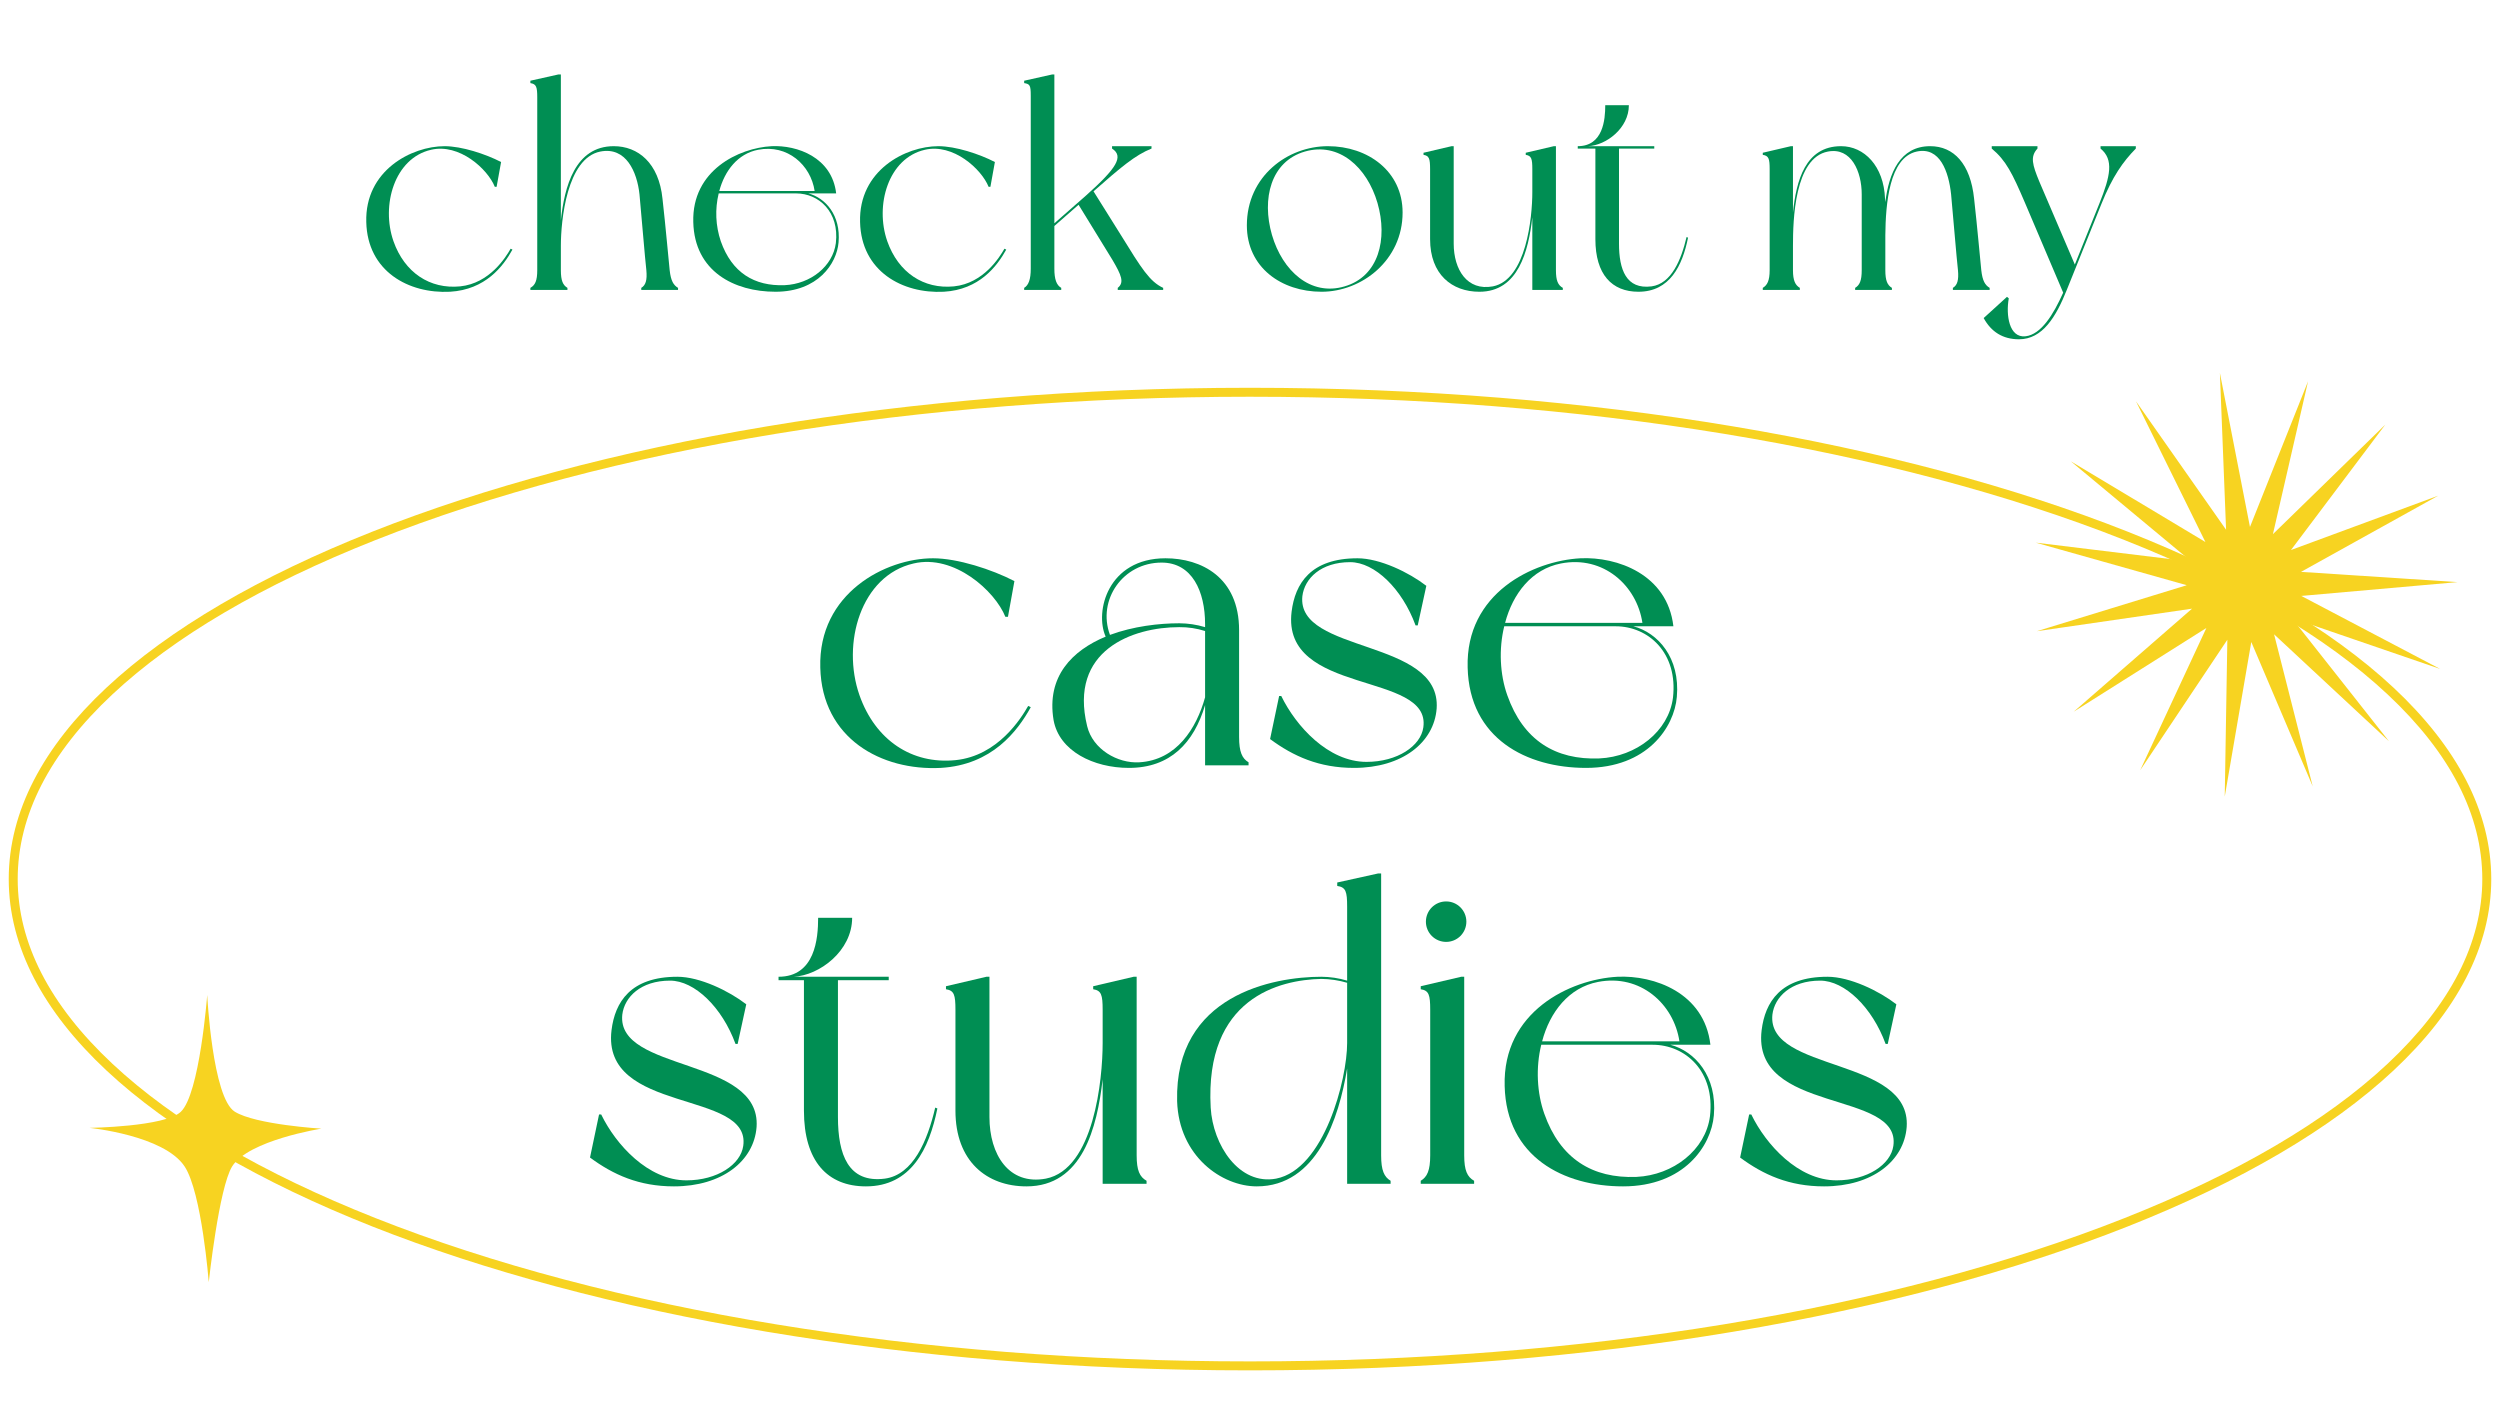
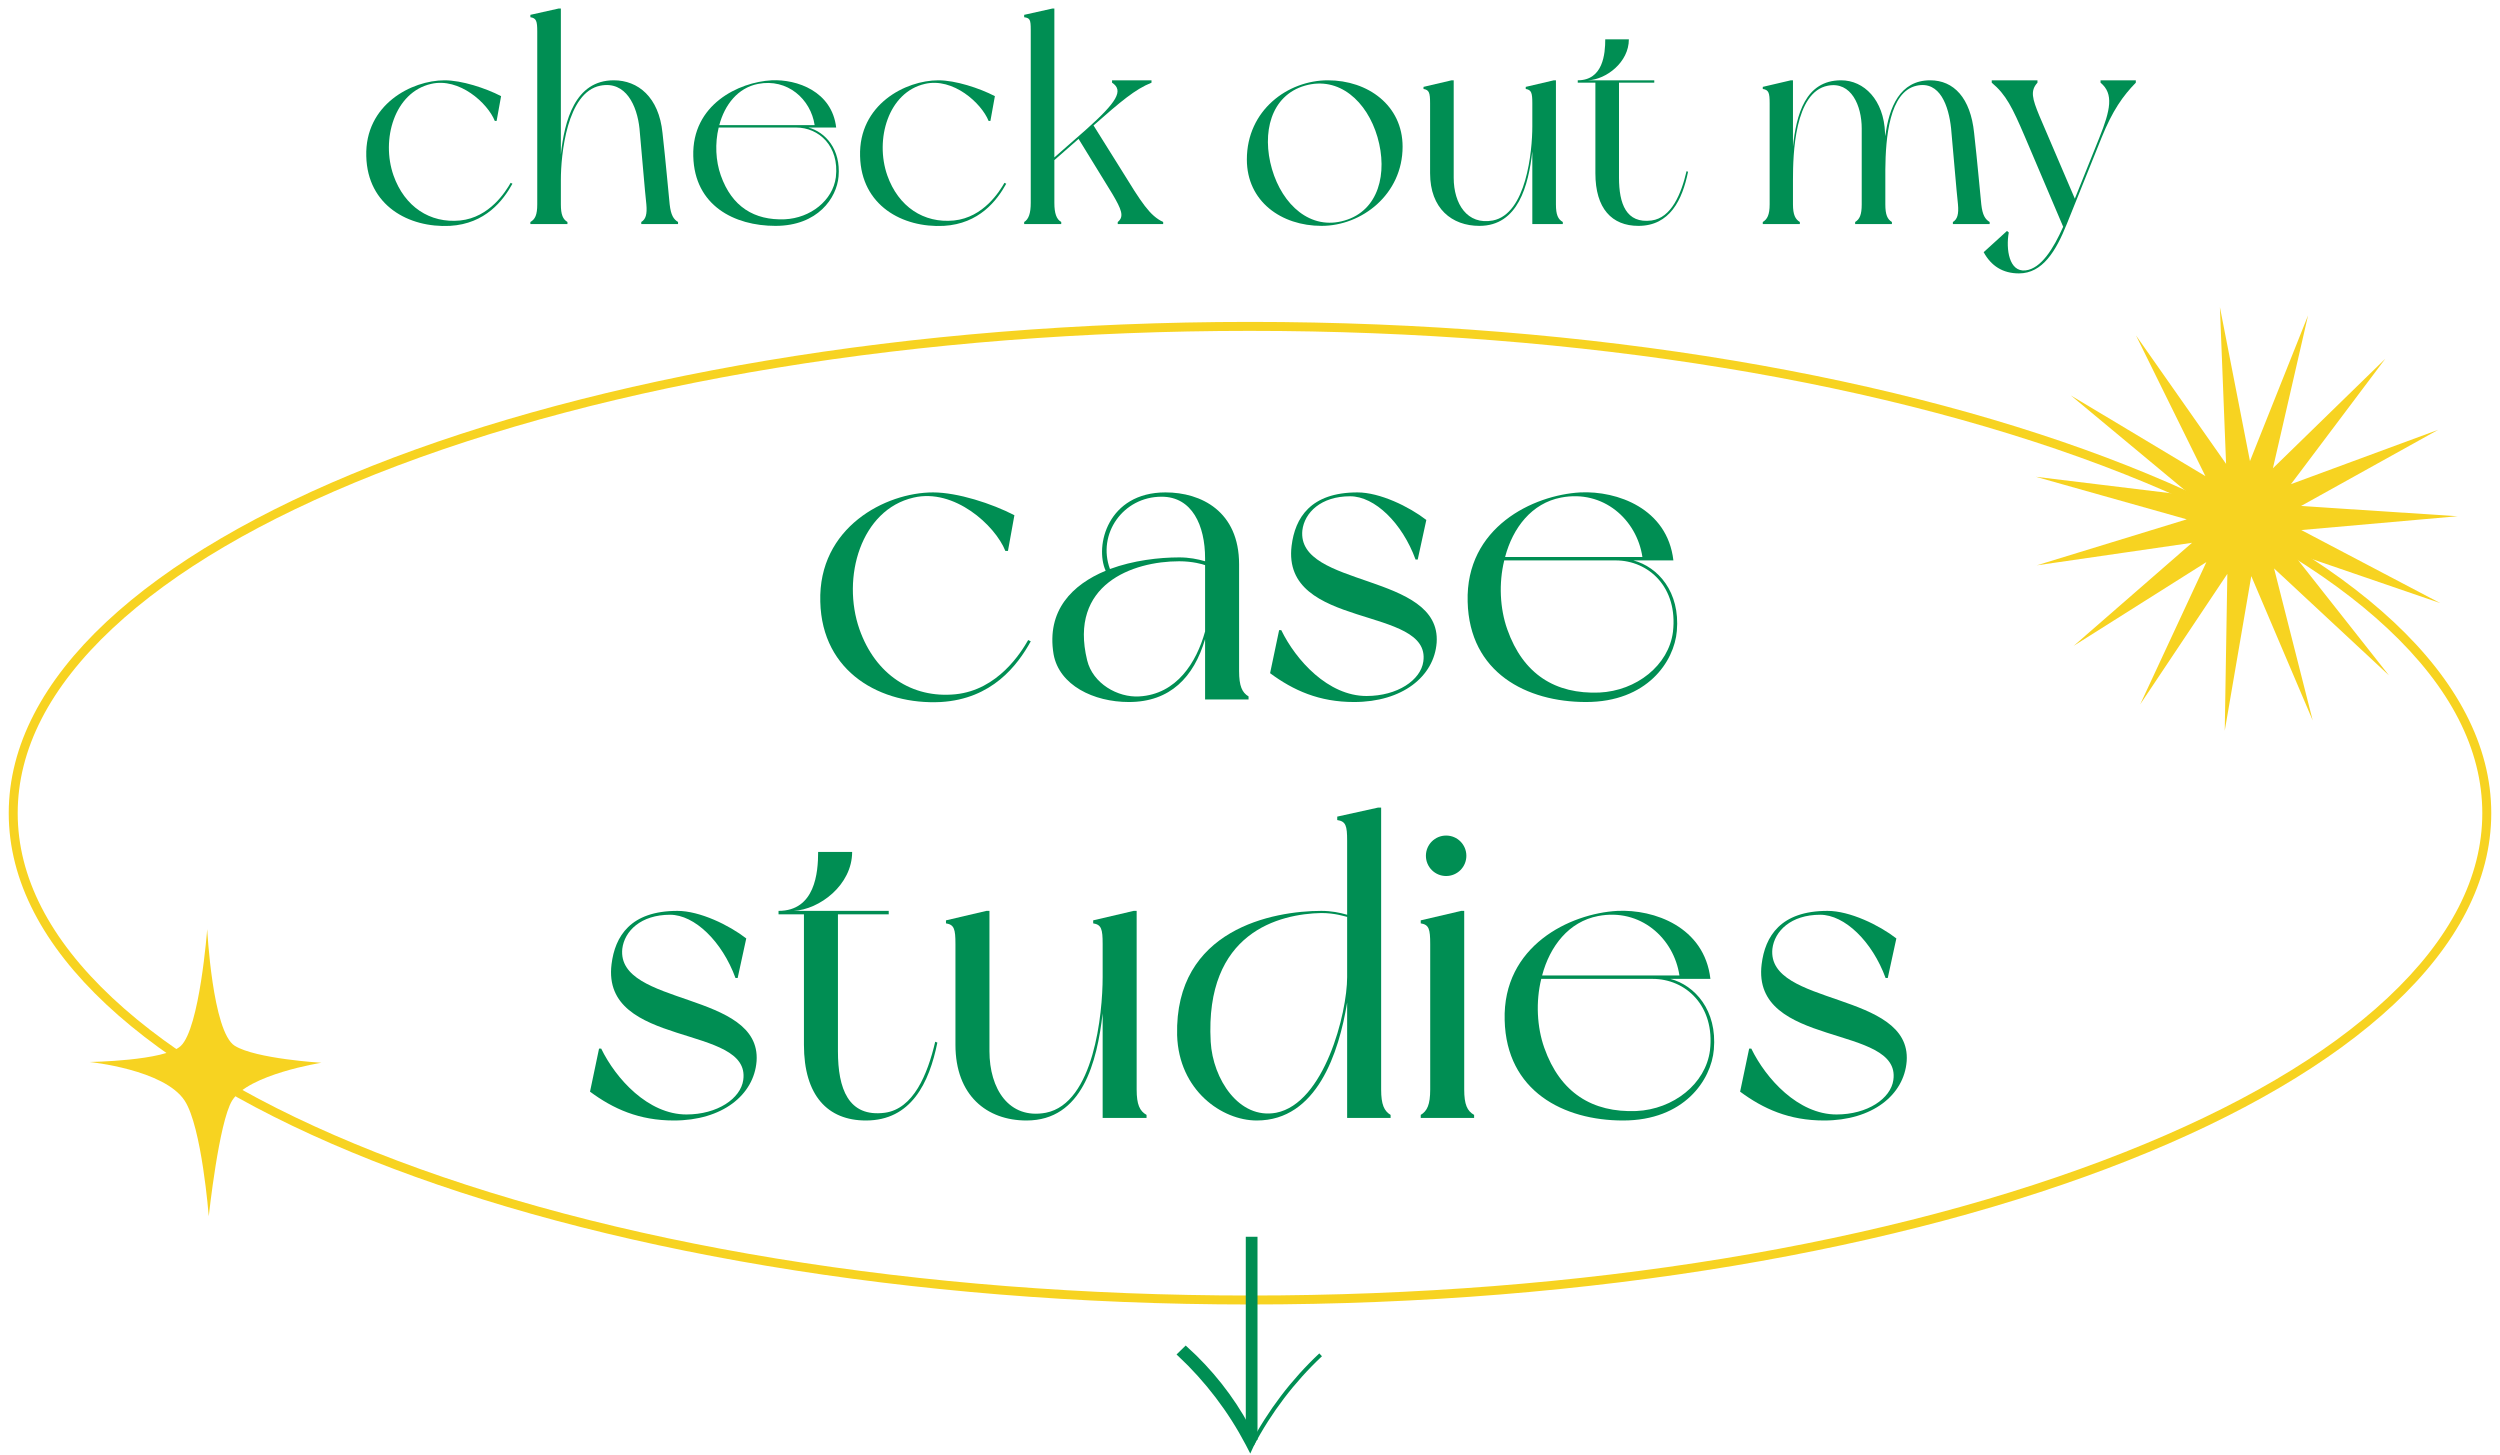
- <svg xmlns="http://www.w3.org/2000/svg" width="1920" height="1080" viewBox="0 0 1920 1080">
-   <path d="M960,304.703c253.787,0,492.278,39.076,671.544,110.029,86.741,34.332,154.747,74.221,202.127,118.559,48.26,45.162,72.732,92.883,72.732,141.838s-24.471,96.676-72.733,141.838c-47.382,44.337-115.386,84.226-202.127,118.558C1452.279,1006.479,1213.786,1045.555,960,1045.555s-492.279-39.076-671.544-110.029c-86.742-34.332-154.747-74.221-202.127-118.558-48.26-45.162-72.732-92.883-72.732-141.838S38.068,578.452,86.33,533.29c47.382-44.337,115.386-84.226,202.127-118.559C467.721,343.778,706.213,304.702,960,304.702m0-6.887c-526.488,0-953.291,168.928-953.291,377.312S433.511,1052.44,960,1052.44s953.291-168.928,953.291-377.312S1486.488,297.816,960,297.816Z" fill="#f7d321" />
-   <path d="M68.757,866.205s57.686-.825,70.025-12.269c14.587-13.529,20.349-89.776,20.349-89.776s3.993,78.934,21.172,89.612c16.046,9.975,66.508,13.031,66.508,13.031s-56.057,8.853-68.529,29.027c-10.174,16.459-17.955,88.878-17.955,88.878s-5.347-68.854-18.554-88.878C125.978,871.881,68.757,866.205,68.757,866.205Z" fill="#f7d321" />
-   <polygon points="1834.679 569.235 1746.487 487.141 1776.165 603.916 1728.988 493.046 1708.603 611.8 1710.601 491.326 1643.677 591.523 1694.501 482.276 1592.61 546.592 1683.476 467.46 1564.236 484.774 1679.431 449.442 1563.458 416.756 1683.061 431.336 1590.411 354.303 1693.749 416.269 1640.436 308.214 1709.632 406.852 1704.88 286.456 1727.977 404.713 1772.604 292.791 1745.602 410.221 1831.896 326.128 1759.467 422.419 1872.505 380.695 1767.175 439.202 1887.407 447.062 1767.387 457.67 1874.025 513.752 1760.069 474.627 1834.679 569.235" fill="#f7d321" />
-   <g style="isolation:isolate">
-     <g style="isolation:isolate">
-       <path d="M353.385,219.933c22.727-2.295,35.124-22.498,38.797-28.926l1.377.689c-7.116,12.856-20.661,30.762-47.98,32.369-31.681,1.607-63.36-15.611-64.279-53.489-1.147-39.716,34.895-58.31,60.148-58.31,13.085,0,31.45,5.969,43.388,12.167l-3.443,19.054h-1.377c-5.51-13.774-27.318-33.517-48.898-28.466-28.236,6.428-38.567,42.7-28.926,70.248C310.685,209.373,330.199,222.229,353.385,219.933Z" fill="#008e53" />
+ <svg xmlns="http://www.w3.org/2000/svg" width="1920" height="1116.973" viewBox="0 0 1920 1116.973">
+   <g id="a" />
+   <g id="b" />
+   <g id="c" />
+   <g id="d" />
+   <g id="e" />
+   <g id="f" />
+   <g id="g" />
+   <g id="h" />
+   <g id="i" />
+   <g id="j" />
+   <g id="k">
+     <path d="M960,254.108c253.787,0,492.278,39.076,671.544,110.029,86.741,34.332,154.747,74.221,202.127,118.559,48.26,45.162,72.732,92.883,72.732,141.838s-24.471,96.676-72.733,141.838c-47.382,44.337-115.386,84.226-202.127,118.558-179.264,70.953-417.757,110.029-671.543,110.029s-492.278-39.076-671.544-110.029c-86.742-34.332-154.747-74.221-202.127-118.558-48.26-45.162-72.732-92.883-72.732-141.838s24.472-96.677,72.733-141.839c47.382-44.337,115.386-84.226,202.127-118.559,179.264-70.953,417.757-110.029,671.543-110.029m0-6.887C433.512,247.22,6.709,416.149,6.709,624.533s426.801,377.312,953.291,377.312,953.291-168.928,953.291-377.312S1486.488,247.221,960,247.221l0-.001Z" fill="#f7d321" />
+     <path d="M68.757,815.61s57.686-.825,70.025-12.269c14.587-13.529,20.349-89.776,20.349-89.776,0,0,3.993,78.934,21.172,89.612,16.046,9.975,66.508,13.031,66.508,13.031,0,0-56.057,8.852-68.529,29.027-10.174,16.459-17.955,88.878-17.955,88.878,0,0-5.347-68.854-18.553-88.878-15.796-23.95-73.017-29.626-73.017-29.626Z" fill="#f7d321" />
+     <polygon points="1834.679 518.64 1746.487 436.547 1776.165 553.321 1728.988 442.452 1708.603 561.206 1710.601 440.732 1643.677 540.929 1694.501 431.682 1592.61 495.998 1683.476 416.865 1564.236 434.179 1679.431 398.847 1563.458 366.161 1683.061 380.741 1590.411 303.709 1693.749 365.675 1640.436 257.62 1709.631 356.257 1704.88 235.861 1727.977 354.119 1772.604 242.197 1745.601 359.627 1831.896 275.534 1759.467 371.824 1872.505 330.1 1767.175 388.608 1887.407 396.468 1767.387 407.076 1874.025 463.158 1760.069 424.032 1834.679 518.64" fill="#f7d321" />
+     <g isolation="isolate">
+       <path d="M353.385,169.338c22.727-2.295,35.124-22.498,38.797-28.926l1.377,.689c-7.116,12.856-20.661,30.762-47.98,32.369-31.681,1.607-63.36-15.611-64.279-53.489-1.147-39.716,34.895-58.31,60.148-58.31,13.085,0,31.45,5.969,43.388,12.167l-3.443,19.054h-1.377c-5.51-13.774-27.318-33.517-48.898-28.466-28.236,6.428-38.567,42.7-28.926,70.248,8.494,24.105,28.008,36.96,51.194,34.665Z" fill="#008e53" />
    </g>
-     <g style="isolation:isolate">
-       <path d="M520.736,221.081v1.607H492.499v-1.607c3.443-2.066,4.592-5.969,3.902-13.544-.918-7.576-4.132-46.373-5.279-58.311-1.837-17.218-10.331-36.731-30.074-32.828-25.711,5.05-30.303,53.03-30.303,72.314v18.825c0,8.035,1.607,11.478,5.051,13.544v1.607H407.329v-1.607c3.673-2.066,5.28-5.51,5.28-13.544V74.846c0-8.035-.689-10.331-5.28-11.019V61.99l21.579-4.821h1.837v112.03c2.755-25.712,10.79-56.933,40.634-56.933,18.595,0,34.665,12.856,37.42,40.404,2.525,22.268,4.591,46.373,5.51,54.867C515.226,215.8,517.293,219.014,520.736,221.081Z" fill="#008e53" />
+     <g isolation="isolate">
+       <path d="M520.736,170.486v1.607h-28.237v-1.607c3.443-2.066,4.592-5.969,3.902-13.544-.918-7.576-4.132-46.373-5.279-58.31-1.837-17.218-10.331-36.731-30.074-32.828-25.711,5.05-30.303,53.03-30.303,72.314v18.825c0,8.035,1.607,11.478,5.051,13.544v1.607h-28.467v-1.607c3.673-2.066,5.28-5.51,5.28-13.544V24.251c0-8.035-.689-10.331-5.28-11.019v-1.836l21.579-4.821h1.837V118.604c2.755-25.712,10.79-56.933,40.634-56.933,18.595,0,34.665,12.856,37.42,40.404,2.525,22.268,4.591,46.373,5.51,54.867,.918,8.264,2.984,11.478,6.428,13.544Z" fill="#008e53" />
    </g>
-     <path d="M644.009,186.186c-1.377,16.299-15.84,37.879-48.438,37.879-31.681,0-62.213-15.611-63.132-53.489-1.147-39.716,34.895-56.933,60.147-58.31,19.513-.918,46.372,8.494,49.587,36.272H620.823C633.909,151.981,645.846,165.296,644.009,186.186Zm-32.599-37.649h-59.458a66.297,66.297,0,0,0,1.607,36.731c8.494,24.105,25.712,34.665,49.128,33.746,19.743-.918,36.961-14.462,39.256-32.369C644.698,162.77,628.858,148.537,611.411,148.537Zm-58.999-1.837h73.232c-2.984-19.972-20.891-36.042-43.389-31.68C566.645,118.005,556.544,131.09,552.412,146.7Z" fill="#008e53" />
-     <path d="M732.621,219.933c22.727-2.295,35.124-22.498,38.797-28.926l1.377.689c-7.116,12.856-20.661,30.762-47.98,32.369-31.681,1.607-63.36-15.611-64.279-53.489-1.147-39.716,34.895-58.31,60.148-58.31,13.085,0,31.45,5.969,43.388,12.167l-3.443,19.054h-1.377c-5.51-13.774-27.319-33.517-48.898-28.466-28.236,6.428-38.567,42.7-28.926,70.248C689.92,209.373,709.434,222.229,732.621,219.933Z" fill="#008e53" />
-     <path d="M893.313,221.081v1.607H858.42v-1.607c5.279-4.132,2.755-9.872-4.133-21.58l-25.941-42.241-18.595,16.3v32.828c0,8.035,1.607,12.626,5.28,14.692v1.607H786.564v-1.607c3.443-2.066,5.051-6.658,5.051-14.692V73.468c0-8.035-.688-8.953-5.051-9.642V61.99l21.579-4.821h1.607V171.494l24.334-21.35c23.645-21.121,29.155-30.074,19.973-36.042v-1.836H884.36v1.836c-12.626,5.051-23.645,14.463-44.536,32.828l21.12,33.747C876.785,206.388,882.983,216.26,893.313,221.081Z" fill="#008e53" />
-     <path d="M1077.194,163.23c0,36.731-31.451,60.836-62.213,60.836-30.992,0-57.393-18.825-57.393-50.964,0-37.879,31.451-60.835,62.213-60.835S1077.194,131.549,1077.194,163.23Zm-19.284-7.346c-8.034-27.548-29.614-47.062-55.785-39.486s-33.287,36.272-25.252,64.049c8.034,27.548,29.614,47.291,55.785,39.486C1058.829,212.357,1065.945,183.661,1057.91,155.884Z" fill="#008e53" />
-     <g style="isolation:isolate">
-       <path d="M1200.238,222.688h-23.416V166.903c-2.984,25.941-10.79,57.163-40.634,57.163-21.12,0-37.879-13.315-37.879-40.404V129.942c0-8.035-.689-10.331-5.051-11.02v-1.607l21.579-5.05h1.607v74.839c0,19.972,10.331,36.502,30.073,32.828,25.712-5.05,30.304-53.03,30.304-72.314V129.942c0-8.035-.69-10.331-5.051-11.02v-1.607l21.579-5.05h1.607v95.271c0,8.035,1.607,11.478,5.28,13.544Z" fill="#008e53" />
+     <path d="M644.009,135.592c-1.377,16.299-15.84,37.879-48.438,37.879-31.681,0-62.213-15.611-63.132-53.489-1.147-39.716,34.895-56.933,60.148-58.31,19.513-.918,46.372,8.494,49.587,36.272h-21.351c13.086,3.443,25.023,16.758,23.186,37.649Zm-32.599-37.649h-59.458c-2.984,12.167-2.296,25.711,1.606,36.731,8.494,24.105,25.712,34.665,49.128,33.746,19.743-.918,36.961-14.462,39.256-32.369,2.755-23.875-13.085-38.108-30.532-38.108Zm-58.999-1.837h73.232c-2.984-19.972-20.891-36.042-43.389-31.68-15.61,2.984-25.712,16.07-29.844,31.68Z" fill="#008e53" />
+     <path d="M732.621,169.338c22.727-2.295,35.124-22.498,38.797-28.926l1.377,.689c-7.116,12.856-20.661,30.762-47.98,32.369-31.681,1.607-63.36-15.611-64.279-53.489-1.147-39.716,34.895-58.31,60.148-58.31,13.085,0,31.45,5.969,43.388,12.167l-3.443,19.054h-1.377c-5.51-13.774-27.319-33.517-48.898-28.466-28.236,6.428-38.567,42.7-28.926,70.248,8.494,24.105,28.008,36.96,51.194,34.665Z" fill="#008e53" />
+     <path d="M893.313,170.486v1.607h-34.894v-1.607c5.279-4.132,2.755-9.872-4.133-21.58l-25.941-42.241-18.595,16.3v32.828c0,8.035,1.607,12.626,5.28,14.692v1.607h-28.467v-1.607c3.443-2.066,5.051-6.658,5.051-14.692V22.873c0-8.035-.689-8.953-5.051-9.642v-1.836l21.579-4.821h1.607V120.899l24.334-21.35c23.645-21.121,29.155-30.074,19.973-36.042v-1.836h30.303v1.836c-12.626,5.051-23.645,14.463-44.536,32.828l21.12,33.747c15.841,25.712,22.039,35.584,32.369,40.404Z" fill="#008e53" />
+     <path d="M1077.194,112.635c0,36.731-31.451,60.835-62.213,60.835-30.992,0-57.393-18.825-57.393-50.964,0-37.879,31.451-60.835,62.213-60.835s57.393,19.284,57.393,50.964Zm-19.284-7.346c-8.034-27.548-29.614-47.062-55.785-39.486s-33.287,36.272-25.252,64.049c8.034,27.548,29.614,47.291,55.785,39.486,26.171-7.576,33.287-36.272,25.252-64.049Z" fill="#008e53" />
+     <g isolation="isolate">
+       <path d="M1200.238,172.093h-23.416v-55.785c-2.984,25.941-10.79,57.163-40.634,57.163-21.12,0-37.879-13.315-37.879-40.404v-53.719c0-8.035-.689-10.331-5.051-11.02v-1.607l21.579-5.05h1.607v74.839c0,19.972,10.331,36.502,30.073,32.828,25.712-5.05,30.304-53.03,30.304-72.314v-17.677c0-8.035-.69-10.331-5.051-11.02v-1.607l21.579-5.05h1.607v95.271c0,8.035,1.606,11.478,5.28,13.544v1.607Z" fill="#008e53" />
    </g>
-     <g style="isolation:isolate">
-       <path d="M1296.423,182.513c-4.361,21.579-14.004,41.552-38.108,41.552-20.432,0-33.058-13.315-33.058-40.404V114.102h-13.545v-1.836c19.514,0,21.121-20.432,21.121-31.451h18.136c0,17.677-17.447,30.762-31.222,31.451h50.734v1.836h-27.089v73.003c0,19.972,5.51,35.354,25.023,32.828,15.151-2.066,22.727-20.202,26.859-37.879Z" fill="#008e53" />
+     <g isolation="isolate">
+       <path d="M1296.423,131.919c-4.361,21.579-14.004,41.552-38.108,41.552-20.432,0-33.058-13.315-33.058-40.404V63.507h-13.545v-1.836c19.514,0,21.121-20.432,21.121-31.451h18.136c0,17.677-17.447,30.762-31.222,31.451h50.734v1.836h-27.089v73.003c0,19.972,5.51,35.353,25.023,32.828,15.151-2.066,22.727-20.202,26.859-37.879l1.147,.46Z" fill="#008e53" />
    </g>
-     <g style="isolation:isolate">
-       <path d="M1528.054,221.081v1.607H1499.818v-1.607c3.443-2.066,4.591-5.969,3.902-13.544-.918-7.576-4.132-46.373-5.28-58.311-1.836-17.218-8.494-36.731-26.4-32.828-21.12,4.591-23.875,40.174-24.104,64.279v26.86c0,8.035,1.607,11.478,5.051,13.544v1.607h-28.237v-1.607c3.443-2.066,5.051-5.51,5.051-13.544V149.226c0-17.447-8.035-36.272-25.941-32.828-25.712,4.821-26.859,52.801-26.859,72.314v18.825c0,8.035,1.837,11.478,5.28,13.544v1.607h-28.467v-1.607c3.443-2.066,5.28-5.51,5.28-13.544V129.942c0-8.035-.689-10.331-5.28-11.02v-1.607l21.579-5.05h1.607V163.23c2.525-24.334,9.412-50.964,36.961-50.964,17.677,0,32.828,15.151,33.746,40.404l.23,2.525c2.755-22.268,11.249-42.929,34.435-42.929,18.136,0,30.991,13.544,33.746,40.404,2.525,22.268,4.592,46.373,5.51,54.867C1522.545,215.8,1524.611,219.014,1528.054,221.081Z" fill="#008e53" />
+     <g isolation="isolate">
+       <path d="M1528.054,170.486v1.607h-28.236v-1.607c3.443-2.066,4.591-5.969,3.902-13.544-.918-7.576-4.132-46.373-5.28-58.31-1.836-17.218-8.494-36.731-26.4-32.828-21.12,4.591-23.875,40.174-24.105,64.279v26.86c0,8.035,1.607,11.478,5.051,13.544v1.607h-28.237v-1.607c3.443-2.066,5.051-5.51,5.051-13.544v-58.31c0-17.447-8.035-36.272-25.941-32.828-25.712,4.821-26.859,52.801-26.859,72.314v18.825c0,8.035,1.837,11.478,5.28,13.544v1.607h-28.467v-1.607c3.443-2.066,5.28-5.51,5.28-13.544V79.348c0-8.035-.689-10.331-5.28-11.02v-1.607l21.579-5.05h1.607v50.964c2.525-24.334,9.412-50.964,36.961-50.964,17.677,0,32.828,15.151,33.746,40.404l.23,2.525c2.755-22.268,11.249-42.929,34.435-42.929,18.136,0,30.991,13.544,33.746,40.404,2.525,22.268,4.592,46.373,5.51,54.867,.919,8.264,2.984,11.478,6.428,13.544Z" fill="#008e53" />
    </g>
-     <g style="isolation:isolate">
-       <path d="M1613.907,156.572s-18.365,45.684-26.63,66.116c-8.265,20.661-18.596,37.879-36.731,37.879-12.396,0-21.35-5.739-27.089-16.299l17.906-16.299,1.378,1.147c-2.296,12.856.23,30.533,12.855,29.155,11.938-1.377,21.35-16.529,28.926-33.517l-29.385-69.1c-9.642-22.498-14.463-32.369-25.482-41.552v-1.836h35.124v1.836c-5.739,6.198-3.902,12.397,1.378,25.253l27.318,63.82,18.824-46.832c8.494-21.121,11.249-33.746.919-42.241v-1.836h27.089v1.836C1630.435,124.203,1622.401,135.452,1613.907,156.572Z" fill="#008e53" />
+     <g isolation="isolate">
+       <path d="M1613.907,105.977s-18.365,45.684-26.63,66.116c-8.265,20.661-18.596,37.879-36.731,37.879-12.396,0-21.35-5.739-27.089-16.299l17.906-16.299,1.378,1.147c-2.296,12.856,.23,30.533,12.855,29.155,11.938-1.377,21.35-16.529,28.926-33.517l-29.385-69.1c-9.642-22.498-14.463-32.369-25.482-41.552v-1.836h35.124v1.836c-5.739,6.198-3.902,12.397,1.378,25.252l27.318,63.82,18.824-46.832c8.494-21.121,11.249-33.747,.919-42.241v-1.836h27.089v1.836c-9.872,10.101-17.906,21.35-26.4,42.47Z" fill="#008e53" />
    </g>
+     <g isolation="isolate">
+       <path d="M733.779,533.202c32.727-3.306,50.577-32.395,55.866-41.651l1.983,.992c-10.248,18.512-29.751,44.296-69.088,46.61-45.619,2.314-91.236-22.479-92.559-77.022-1.653-57.188,50.246-83.964,86.607-83.964,18.843,0,45.288,8.595,62.477,17.52l-4.958,27.437h-1.984c-7.934-19.834-39.337-48.263-70.41-40.99-40.66,9.256-55.535,61.485-41.651,101.153,12.231,34.709,40.329,53.221,73.716,49.916Z" fill="#008e53" />
+     </g>
+     <g isolation="isolate">
+       <path d="M958.894,537.168h-33.387v-46.279c-8.596,29.09-26.776,48.263-58.511,48.263-27.106,0-53.552-12.892-57.849-36.693-5.62-33.718,14.545-53.552,39.998-64.13-8.595-19.173,1.652-60.163,45.949-60.163,27.436,0,56.526,14.545,56.526,55.205v81.981c0,11.57,2.313,16.528,7.272,19.503v2.314Zm-33.387-52.23v-50.907c-1.653-.661-9.587-2.975-19.834-2.975-36.032,0-84.956,17.851-70.742,76.03,4.298,17.851,23.471,28.759,39.999,27.768,28.759-1.653,43.966-26.115,50.577-49.916Zm-73.056-47.932c17.851-6.611,37.685-8.925,53.222-8.925,7.603,0,14.214,1.322,19.834,2.975v-2.314c0-25.123-9.918-47.271-33.388-47.271-29.751,0-49.585,28.759-39.668,55.535Z" fill="#008e53" />
+       <path d="M1095.419,399.322l-6.611,30.412h-1.652c-10.248-28.098-31.404-48.593-50.246-48.593-22.479,0-35.04,12.562-36.693,26.115-4.627,44.296,106.773,32.395,103.137,86.278-1.982,26.115-26.445,45.618-63.469,45.618-26.775,0-46.609-8.925-64.46-22.148l6.942-33.057h1.652c11.239,23.14,36.031,50.577,65.452,50.577,23.801,0,41.651-12.231,43.635-26.445,6.28-43.304-109.087-24.131-101.153-88.922,2.644-21.487,14.545-40.99,50.576-40.99,17.189,0,39.668,10.909,52.891,21.156Z" fill="#008e53" />
+     </g>
+     <g isolation="isolate">
+       <path d="M1287.812,484.608c-1.982,23.47-22.809,54.544-69.749,54.544-45.618,0-89.583-22.479-90.905-77.022-1.653-57.188,50.246-81.981,86.607-83.964,28.099-1.322,66.775,12.231,71.402,52.23h-30.742c18.842,4.958,36.031,24.131,33.387,54.213Zm-46.94-54.213h-85.617c-4.297,17.52-3.306,37.023,2.314,52.891,12.23,34.709,37.023,49.916,70.74,48.593,28.43-1.322,53.222-20.826,56.527-46.61,3.967-34.379-18.842-54.874-43.965-54.874Zm-84.956-2.644h105.45c-4.297-28.759-30.081-51.899-62.477-45.618-22.479,4.297-37.023,23.14-42.974,45.618Z" fill="#008e53" />
+     </g>
+     <g isolation="isolate">
+       <path d="M573.125,720.712l-6.611,30.412h-1.653c-10.247-28.098-31.403-48.593-50.246-48.593-22.479,0-35.04,12.562-36.692,26.114-4.629,44.297,106.772,32.397,103.137,86.278-1.984,26.114-26.445,45.618-63.469,45.618-26.776,0-46.61-8.926-64.461-22.148l6.941-33.057h1.653c11.239,23.141,36.032,50.577,65.452,50.577,23.801,0,41.651-12.231,43.635-26.445,6.281-43.304-109.087-24.132-101.153-88.923,2.644-21.486,14.545-40.99,50.577-40.99,17.189,0,39.668,10.909,52.891,21.156Z" fill="#008e53" />
+     </g>
+     <g isolation="isolate">
+       <path d="M719.898,800.71c-6.28,31.072-20.164,59.832-54.873,59.832-29.421,0-47.602-19.173-47.602-58.18v-100.162h-19.504v-2.644c28.098,0,30.412-29.42,30.412-45.288h26.115c0,25.454-25.123,44.296-44.957,45.288h73.055v2.644h-39.007v105.121c0,28.759,7.934,50.906,36.032,47.27,21.816-2.976,32.726-29.09,38.676-54.544l1.652,.662Z" fill="#008e53" />
+       <path d="M880.555,858.558h-33.718v-80.327c-4.297,37.353-15.537,82.311-58.51,82.311-30.412,0-54.544-19.173-54.544-58.18v-77.353c0-11.57-.991-14.876-7.272-15.867v-2.314l31.073-7.272h2.313v107.765c0,28.759,14.876,52.56,43.305,47.27,37.023-7.272,43.635-76.36,43.635-104.128v-25.454c0-11.57-.992-14.876-7.272-15.867v-2.314l31.073-7.272h2.314v137.185c0,11.57,2.313,16.528,7.603,19.504v2.313Z" fill="#008e53" />
+       <path d="M1067.988,858.558h-33.387v-88.592c-6.281,38.346-23.14,90.575-69.419,90.575-26.776,0-59.833-23.14-61.155-65.452-1.982-81.65,74.047-95.534,110.74-95.534,7.604,0,14.215,1.322,19.834,2.975v-56.857c0-11.57-.992-14.876-7.604-15.867v-2.644l31.404-6.942h2.314v216.521c0,11.57,2.313,16.528,7.271,19.504v2.313Zm-33.387-108.095v-46.28c-1.652-.331-9.256-2.975-19.834-2.975-32.065,.661-89.584,14.545-84.955,98.839,1.652,28.76,21.816,59.833,50.246,54.544,37.023-7.272,54.543-76.36,54.543-104.128Z" fill="#008e53" />
+       <path d="M1132.118,856.245v2.313h-40.99v-2.313c4.958-2.976,7.272-7.934,7.272-19.504v-111.731c0-11.57-.992-14.876-7.272-15.867v-2.314l31.073-7.272h2.314v137.185c0,11.57,2.313,16.528,7.603,19.504Zm-37.023-199.001c0-8.595,6.942-15.537,15.536-15.537s15.537,6.942,15.537,15.537-6.941,15.537-15.537,15.537-15.536-6.942-15.536-15.537Z" fill="#008e53" />
+     </g>
+     <g isolation="isolate">
+       <path d="M1316.24,805.999c-1.984,23.47-22.81,54.543-69.75,54.543-45.618,0-89.584-22.479-90.906-77.022-1.652-57.188,50.246-81.981,86.609-83.964,28.098-1.322,66.773,12.231,71.402,52.23h-30.743c18.843,4.958,36.032,24.131,33.388,54.213Zm-46.941-54.213h-85.616c-4.298,17.52-3.306,37.023,2.313,52.891,12.231,34.709,37.023,49.915,70.742,48.593,28.428-1.322,53.221-20.825,56.526-46.61,3.967-34.379-18.843-54.873-43.966-54.873Zm-84.955-2.644h105.451c-4.298-28.76-30.082-51.899-62.477-45.619-22.479,4.297-37.023,23.14-42.974,45.619Z" fill="#008e53" />
+     </g>
+     <g isolation="isolate">
+       <path d="M1456.404,720.712l-6.611,30.412h-1.652c-10.248-28.098-31.404-48.593-50.246-48.593-22.479,0-35.04,12.562-36.693,26.114-4.627,44.297,106.773,32.397,103.137,86.278-1.982,26.114-26.445,45.618-63.469,45.618-26.775,0-46.609-8.926-64.46-22.148l6.942-33.057h1.652c11.239,23.141,36.031,50.577,65.452,50.577,23.801,0,41.651-12.231,43.635-26.445,6.28-43.304-109.087-24.132-101.153-88.923,2.644-21.486,14.545-40.99,50.576-40.99,17.189,0,39.668,10.909,52.891,21.156Z" fill="#008e53" />
+     </g>
+     <line x1="961.264" y1="1105.805" x2="961.264" y2="949.832" fill="none" stroke="#008e53" stroke-miterlimit="10" stroke-width="9" />
+     <path d="M961.456,1109.914c13.619-25.91,31.459-49.369,52.787-69.416h0" fill="none" stroke="#008e53" stroke-miterlimit="10" stroke-width="3" />
+     <path d="M905.757,1040.206h0c21.148,19.809,38.825,43.022,52.299,68.675l2.079,4.023,3.19-6.937-5.093-10.267c-12.254-22.515-28.333-42.888-47.568-60.274h0l-4.906,4.779Z" fill="#008e53" stroke="#008e53" stroke-miterlimit="10" stroke-width="3" />
  </g>
-   <g style="isolation:isolate">
-     <g style="isolation:isolate">
-       <path d="M733.779,583.796c32.727-3.306,50.577-32.396,55.866-41.651l1.983.992c-10.248,18.512-29.751,44.296-69.088,46.61-45.619,2.314-91.236-22.479-92.559-77.022-1.653-57.188,50.246-83.964,86.608-83.964,18.843,0,45.288,8.595,62.477,17.52l-4.958,27.437h-1.984c-7.934-19.834-39.337-48.263-70.41-40.99-40.66,9.256-55.535,61.485-41.651,101.153C672.294,568.59,700.392,587.102,733.779,583.796Z" fill="#008e53" />
-     </g>
-     <g style="isolation:isolate">
-       <path d="M958.894,587.763H925.507V541.484c-8.596,29.09-26.776,48.263-58.511,48.263-27.107,0-53.552-12.892-57.849-36.693-5.62-33.718,14.545-53.552,39.998-64.13-8.595-19.173,1.652-60.163,45.949-60.163,27.436,0,56.526,14.545,56.526,55.205v81.981c0,11.57,2.313,16.528,7.272,19.503Zm-33.387-52.229V484.626a63.101,63.101,0,0,0-19.834-2.975c-36.032,0-84.956,17.851-70.742,76.03,4.298,17.851,23.471,28.759,39.999,27.768C903.689,583.796,918.896,559.334,925.507,535.534Zm-73.056-47.932c17.85-6.611,37.684-8.925,53.222-8.925a69.6,69.6,0,0,1,19.834,2.975v-2.314c0-25.123-9.918-47.271-33.388-47.271C862.369,432.066,842.535,460.825,852.452,487.601Z" fill="#008e53" />
-       <path d="M1095.42,449.917l-6.611,30.412h-1.652c-10.248-28.098-31.404-48.593-50.246-48.593-22.479,0-35.04,12.562-36.693,26.115-4.627,44.296,106.773,32.395,103.137,86.278-1.982,26.115-26.445,45.618-63.469,45.618-26.775,0-46.609-8.925-64.46-22.148l6.942-33.057h1.652c11.239,23.14,36.031,50.577,65.452,50.577,23.801,0,41.651-12.231,43.635-26.445,6.28-43.304-109.087-24.131-101.153-88.922,2.645-21.487,14.545-40.99,50.576-40.99C1059.718,428.76,1082.197,439.669,1095.42,449.917Z" fill="#008e53" />
-     </g>
-     <g style="isolation:isolate">
-       <path d="M1287.812,535.203c-1.982,23.47-22.809,54.543-69.749,54.543-45.618,0-89.583-22.479-90.905-77.022-1.653-57.188,50.246-81.98,86.607-83.964,28.099-1.322,66.775,12.231,71.402,52.23h-30.742C1273.267,485.949,1290.457,505.121,1287.812,535.203ZM1240.873,480.99h-85.617c-4.297,17.52-3.306,37.023,2.314,52.891,12.23,34.71,37.023,49.916,70.74,48.593,28.43-1.322,53.222-20.826,56.527-46.61C1288.804,501.485,1265.996,480.99,1240.873,480.99Zm-84.956-2.644h105.45c-4.297-28.759-30.081-51.899-62.477-45.618C1176.412,437.025,1161.867,455.867,1155.917,478.346Z" fill="#008e53" />
-     </g>
-     <g style="isolation:isolate">
-       <path d="M573.125,771.307l-6.611,30.412H564.86c-10.247-28.098-31.403-48.593-50.246-48.593-22.479,0-35.04,12.562-36.692,26.114-4.629,44.297,106.772,32.397,103.137,86.278-1.984,26.114-26.445,45.618-63.469,45.618-26.776,0-46.61-8.926-64.461-22.148l6.941-33.057h1.653c11.239,23.141,36.032,50.577,65.452,50.577,23.801,0,41.651-12.232,43.635-26.445,6.281-43.304-109.087-24.132-101.153-88.923,2.645-21.486,14.545-40.99,50.577-40.99C537.423,750.151,559.902,761.059,573.125,771.307Z" fill="#008e53" />
-     </g>
-     <g style="isolation:isolate">
-       <path d="M719.898,851.304c-6.28,31.072-20.164,59.832-54.873,59.832-29.421,0-47.602-19.173-47.602-58.18V752.795H597.92v-2.645c28.098,0,30.412-29.42,30.412-45.288h26.115c0,25.454-25.123,44.296-44.957,45.288h73.055v2.645H643.538V857.916c0,28.759,7.934,50.906,36.032,47.27,21.816-2.976,32.726-29.09,38.676-54.544Z" fill="#008e53" />
-       <path d="M880.555,909.153H846.837V828.826c-4.297,37.354-15.537,82.311-58.51,82.311-30.412,0-54.544-19.173-54.544-58.18V775.604c0-11.57-.991-14.876-7.272-15.867v-2.314l31.073-7.272h2.313V857.916c0,28.759,14.876,52.56,43.305,47.27,37.023-7.272,43.635-76.36,43.635-104.128V775.604c0-11.57-.992-14.876-7.272-15.867v-2.314l31.073-7.272h2.314V887.336c0,11.57,2.313,16.528,7.603,19.504Z" fill="#008e53" />
-       <path d="M1067.988,909.153h-33.387V820.561c-6.281,38.346-23.14,90.575-69.419,90.575-26.776,0-59.833-23.14-61.155-65.452-1.982-81.65,74.047-95.534,110.74-95.534a69.59,69.59,0,0,1,19.834,2.975V696.268c0-11.57-.992-14.876-7.604-15.867v-2.644l31.404-6.942h2.314v216.521c0,11.57,2.313,16.528,7.271,19.504Zm-33.387-108.095v-46.28a72.845,72.845,0,0,0-19.834-2.975c-32.065.661-89.584,14.545-84.955,98.839,1.652,28.76,21.816,59.833,50.246,54.544C1017.082,897.914,1034.601,828.826,1034.601,801.058Z" fill="#008e53" />
-       <path d="M1132.118,906.84v2.313h-40.99V906.84c4.958-2.976,7.272-7.934,7.272-19.504V775.604c0-11.57-.992-14.876-7.272-15.867v-2.314l31.073-7.272h2.314V887.336C1124.515,898.906,1126.829,903.864,1132.118,906.84Zm-37.023-199.001a15.537,15.537,0,1,1,15.536,15.537A15.519,15.519,0,0,1,1095.094,707.838Z" fill="#008e53" />
-     </g>
-     <g style="isolation:isolate">
-       <path d="M1316.24,856.593c-1.984,23.47-22.81,54.543-69.75,54.543-45.618,0-89.584-22.479-90.906-77.022-1.652-57.188,50.246-81.981,86.609-83.964,28.098-1.322,66.773,12.231,71.402,52.23h-30.743C1301.695,807.339,1318.884,826.511,1316.24,856.593Zm-46.941-54.213h-85.616c-4.298,17.52-3.306,37.023,2.313,52.891,12.231,34.709,37.023,49.915,70.742,48.593,28.428-1.322,53.221-20.825,56.526-46.61C1317.231,822.875,1294.421,802.381,1269.298,802.381Zm-84.955-2.644h105.451c-4.298-28.76-30.082-51.899-62.477-45.619C1204.839,758.415,1190.294,777.258,1184.343,799.736Z" fill="#008e53" />
-     </g>
-     <g style="isolation:isolate">
-       <path d="M1456.404,771.307l-6.611,30.412H1448.14c-10.248-28.098-31.404-48.593-50.246-48.593-22.479,0-35.04,12.562-36.693,26.114-4.627,44.297,106.773,32.397,103.137,86.278-1.982,26.114-26.445,45.618-63.469,45.618-26.775,0-46.609-8.926-64.46-22.148l6.942-33.057h1.652c11.239,23.141,36.031,50.577,65.452,50.577,23.801,0,41.651-12.232,43.635-26.445,6.28-43.304-109.087-24.132-101.153-88.923,2.644-21.486,14.545-40.99,50.576-40.99C1420.703,750.151,1443.181,761.059,1456.404,771.307Z" fill="#008e53" />
-     </g>
+   <g id="l">
+     <g id="m" />
  </g>
+   <g id="n" />
+   <g id="o" />
+   <g id="p" />
+   <g id="q" />
</svg>
